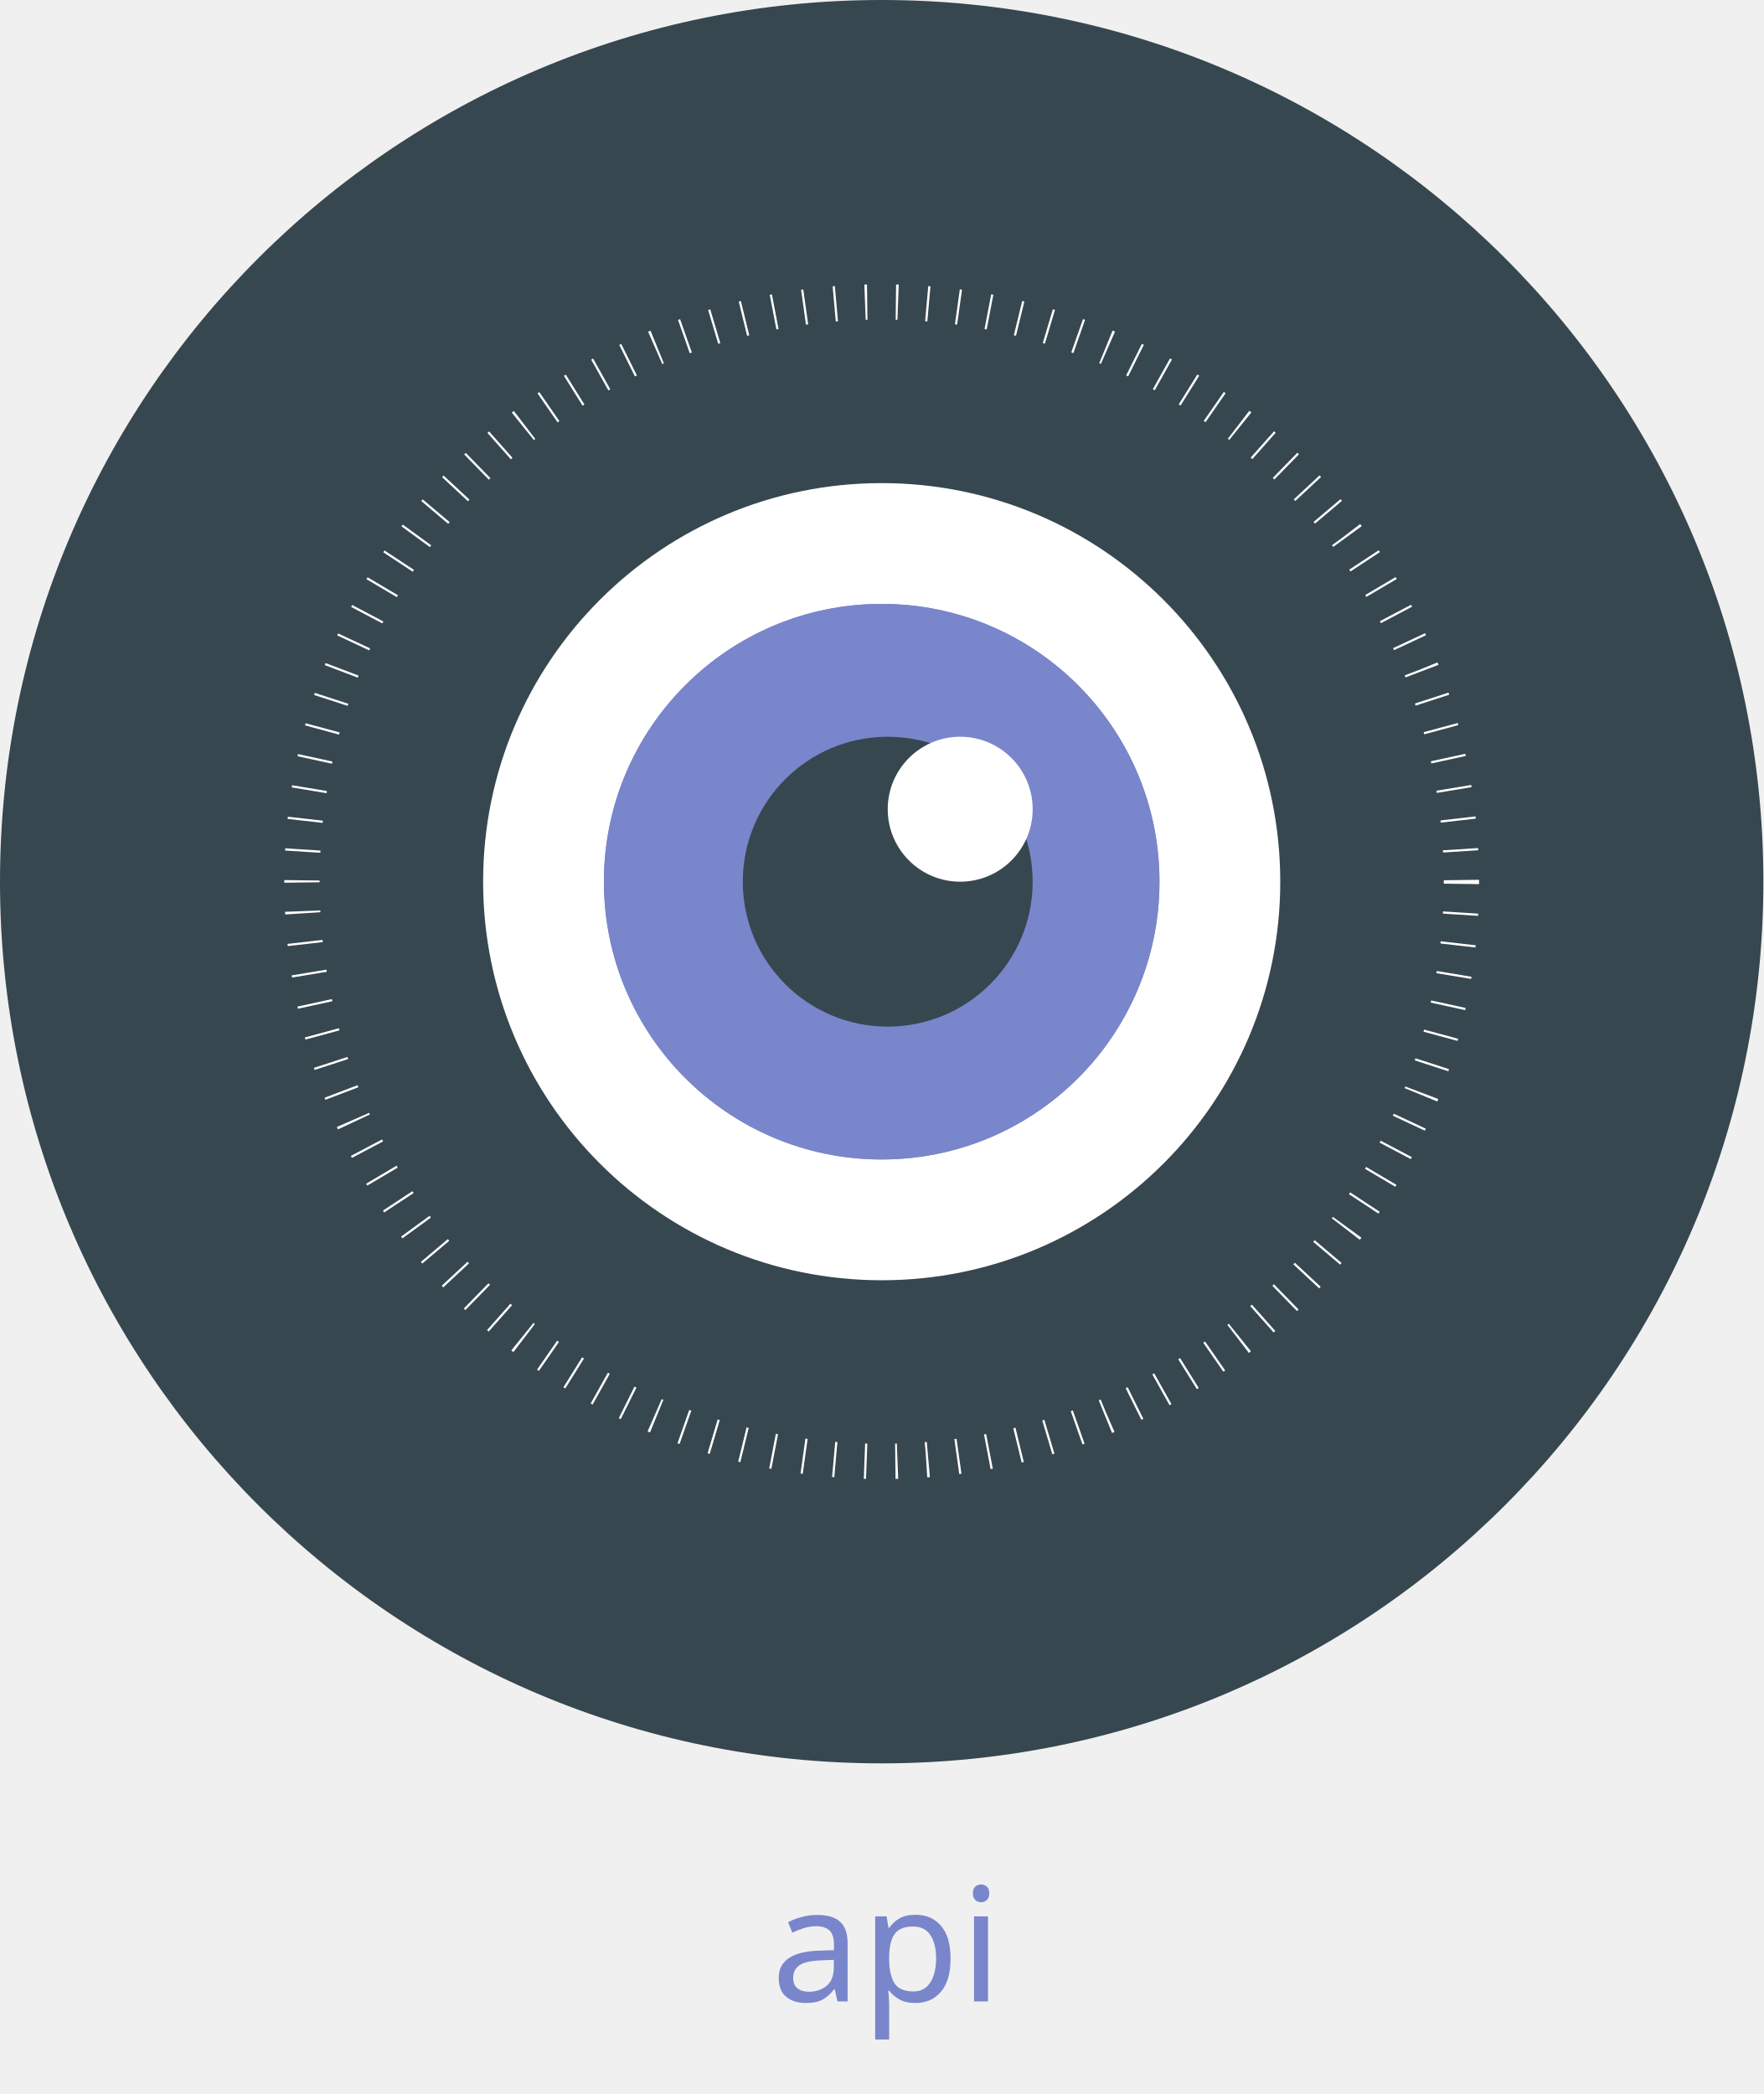
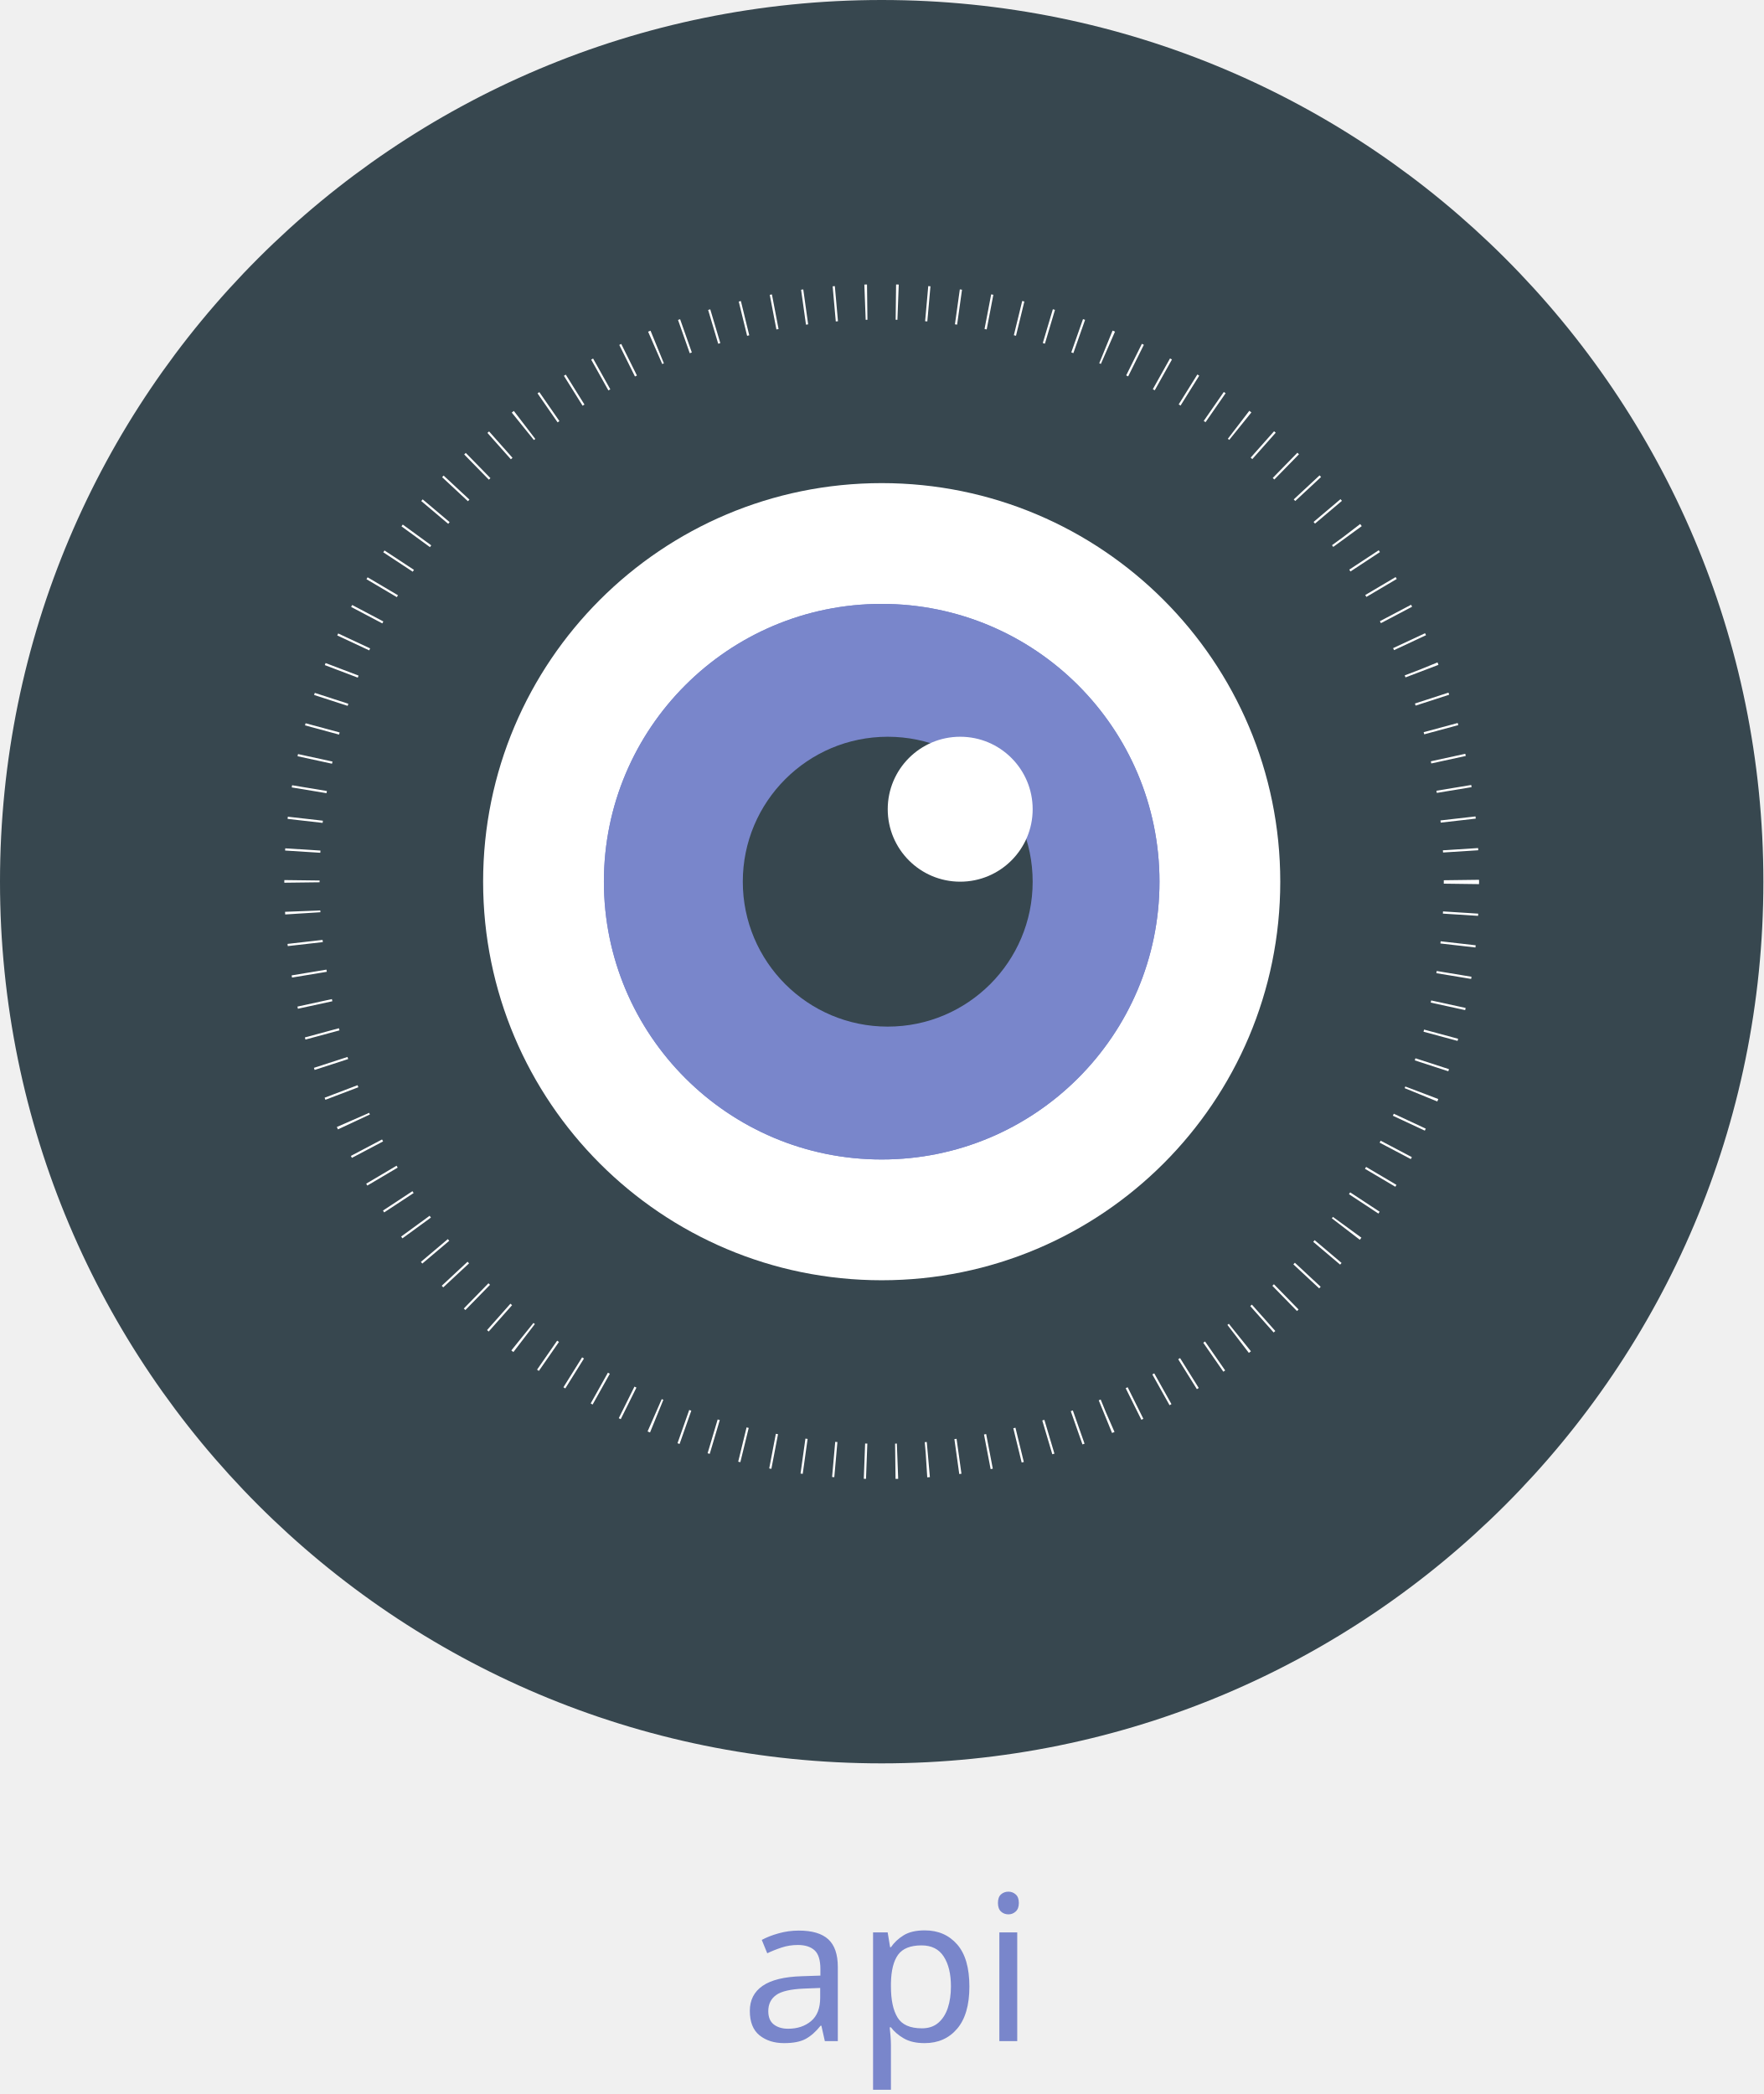
- <svg xmlns="http://www.w3.org/2000/svg" xmlns:xlink="http://www.w3.org/1999/xlink" width="800px" height="950px" viewBox="0 0 800 950" version="1.1">
+ <svg xmlns="http://www.w3.org/2000/svg" xmlns:xlink="http://www.w3.org/1999/xlink" width="800" height="950" viewBox="0 0 800 950">
  <defs>
-     <circle id="path-1" cx="127" cy="127" r="126.027" />
+     <circle id="logo-a" cx="127" cy="127" r="126.027" />
  </defs>
-   <g id="Logos" stroke="none" stroke-width="1" fill="none" fill-rule="evenodd">
-     <g id="logo">
-       <g>
-         <circle id="dark-background" fill="#37474F" fill-rule="evenodd" cx="400" cy="400" r="400" />
-         <circle id="white-background" fill="#FFFFFF" fill-rule="evenodd" cx="400" cy="400" r="180.822" />
-         <g id="lens" stroke-width="1" fill-rule="evenodd" transform="translate(273, 273)">
-           <mask id="mask-2" fill="white">
-             <use xlink:href="#path-1" />
-           </mask>
-           <use fill="#7986CB" xlink:href="#path-1" />
-           <g id="color/api" mask="url(#mask-2)" fill="#7986CB">
-             <rect id="Rectangle" x="0" y="0" width="254" height="254" />
-           </g>
-         </g>
-         <ellipse id="pupil" fill="#37474F" fill-rule="evenodd" cx="402.74" cy="400" rx="65.753" ry="65.753" />
-         <circle id="reflection" fill="#FFFFFF" fill-rule="evenodd" cx="435.616" cy="367.123" r="32.877" />
-         <circle id="circle-dashed" stroke="#FFFFFF" stroke-width="16" stroke-dasharray="1,13" cx="400" cy="400" r="263.014" />
+   <g fill="none" fill-rule="evenodd">
+     <circle cx="400" cy="400" r="400" fill="#37474F" />
+     <circle cx="400" cy="400" r="180.822" fill="#FFF" />
+     <g transform="translate(273 273)">
+       <mask id="logo-b" fill="#fff">
+         <use xlink:href="#logo-a" />
+       </mask>
+       <use fill="#7986CB" xlink:href="#logo-a" />
+       <g fill="#7986CB" mask="url(#logo-b)">
+         <rect width="254" height="254" />
      </g>
-       <text id="api" font-family="Raleway-Regular, Raleway" font-size="72" font-weight="normal" letter-spacing="0.562" fill="#7986CB">
-         <tspan x="349.976" y="908">api</tspan>
-       </text>
    </g>
+     <ellipse cx="402.74" cy="400" fill="#37474F" rx="65.753" ry="65.753" />
+     <circle cx="435.616" cy="367.123" r="32.877" fill="#FFF" />
+     <circle cx="400" cy="400" r="263.014" stroke="#FFF" stroke-dasharray="1 13" stroke-width="16" />
+     <text fill="#7986CB" font-family="Raleway-Regular, Raleway" font-size="92" letter-spacing=".719">
+       <tspan x="335.942" y="926">api</tspan>
+     </text>
  </g>
</svg>
